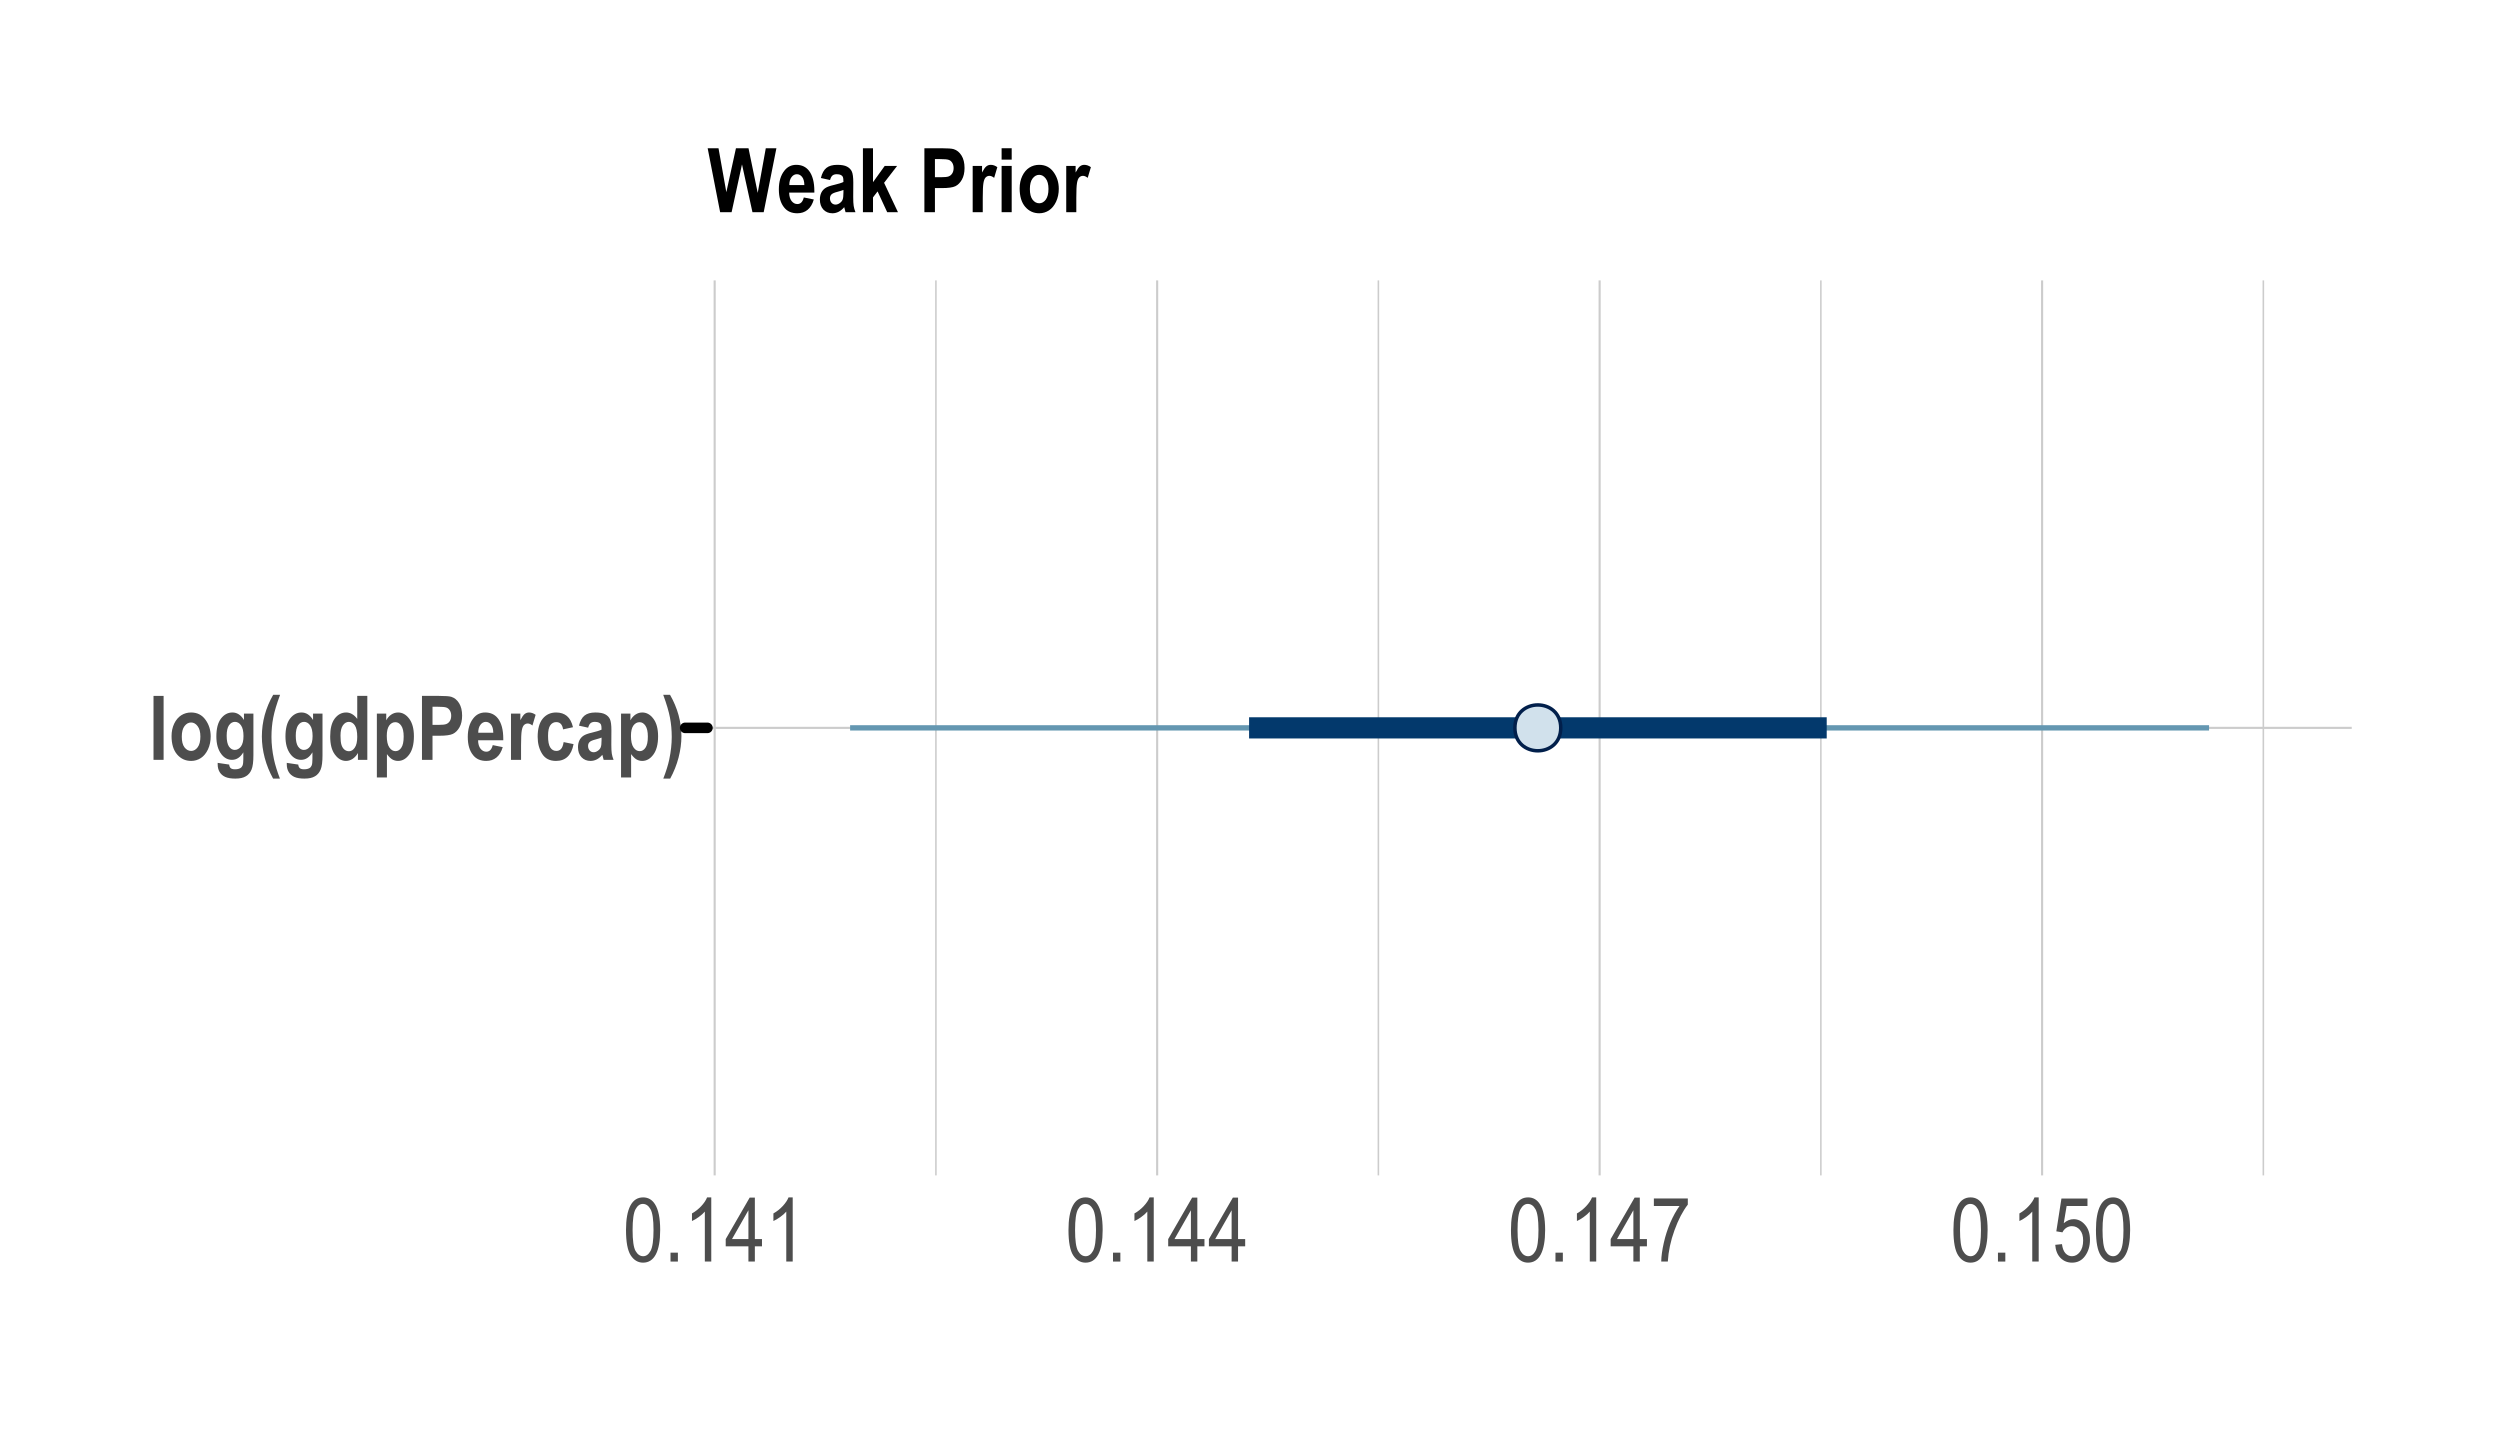
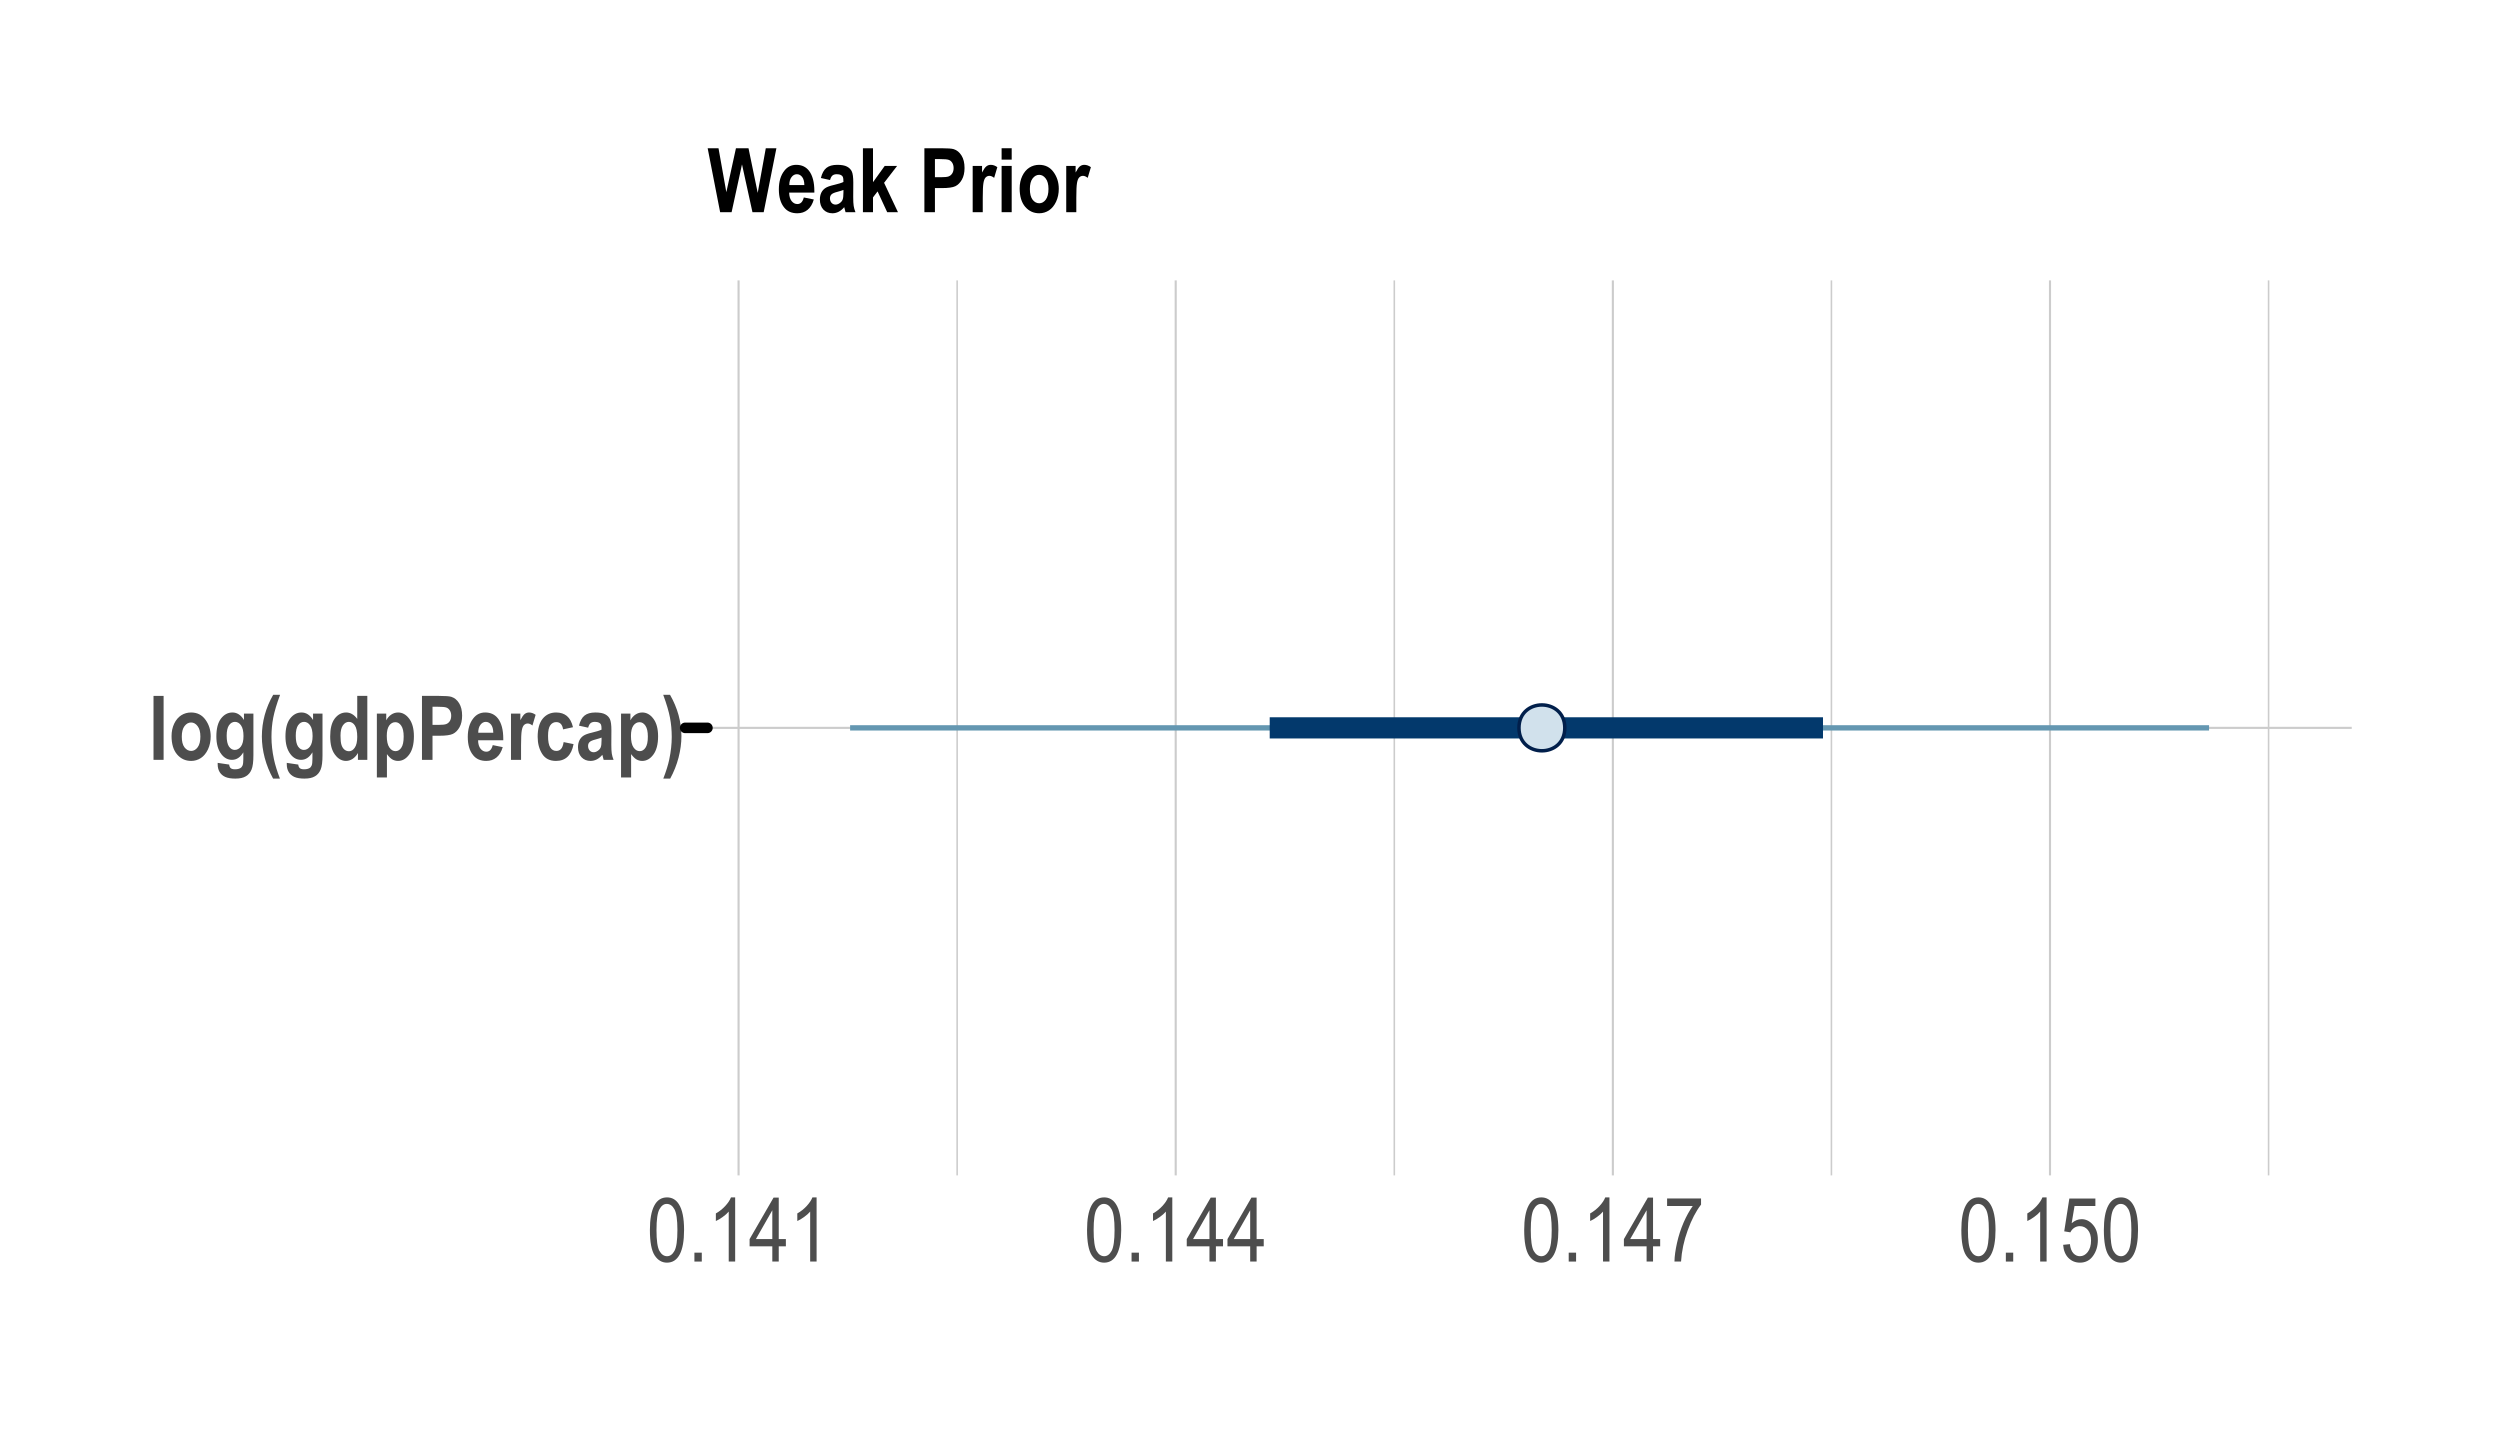
<svg xmlns="http://www.w3.org/2000/svg" xmlns:xlink="http://www.w3.org/1999/xlink" width="504pt" height="288pt" viewBox="0 0 504 288" version="1.1">
  <defs>
    <g>
      <symbol overflow="visible" id="glyph0-0">
        <path style="stroke:none;" d="M 0.391 0 L 0.391 -11.25 L 3.812 -11.25 L 3.812 0 Z M 0.797 -0.469 L 3.406 -0.469 L 3.406 -10.875 L 0.797 -10.875 Z M 0.797 -0.469 " />
      </symbol>
      <symbol overflow="visible" id="glyph0-1">
        <path style="stroke:none;" d="M 1.062 0 L 1.062 -12.891 L 3.094 -12.891 L 3.094 0 Z M 1.062 0 " />
      </symbol>
      <symbol overflow="visible" id="glyph0-2">
        <path style="stroke:none;" d="M 0.594 -4.797 C 0.594 -5.711 0.77 -6.547 1.125 -7.297 C 1.488 -8.047 1.961 -8.609 2.547 -8.984 C 3.141 -9.359 3.801 -9.547 4.531 -9.547 C 5.758 -9.547 6.723 -9.062 7.422 -8.094 C 8.129 -7.133 8.484 -6.008 8.484 -4.719 C 8.484 -3.758 8.301 -2.891 7.938 -2.109 C 7.57 -1.336 7.094 -0.754 6.5 -0.359 C 5.906 0.023 5.254 0.219 4.547 0.219 C 3.41 0.219 2.469 -0.211 1.719 -1.078 C 0.969 -1.953 0.594 -3.191 0.594 -4.797 Z M 2.656 -4.672 C 2.656 -3.723 2.836 -3.004 3.203 -2.516 C 3.578 -2.035 4.023 -1.797 4.547 -1.797 C 5.055 -1.797 5.492 -2.039 5.859 -2.531 C 6.223 -3.02 6.406 -3.738 6.406 -4.688 C 6.406 -5.613 6.219 -6.316 5.844 -6.797 C 5.477 -7.285 5.039 -7.531 4.531 -7.531 C 4.02 -7.531 3.578 -7.285 3.203 -6.797 C 2.836 -6.316 2.656 -5.609 2.656 -4.672 Z M 2.656 -4.672 " />
      </symbol>
      <symbol overflow="visible" id="glyph0-3">
        <path style="stroke:none;" d="M 0.875 0.609 L 3.188 0.953 C 3.227 1.297 3.336 1.539 3.516 1.688 C 3.691 1.832 3.973 1.906 4.359 1.906 C 4.805 1.906 5.164 1.828 5.438 1.672 C 5.633 1.566 5.785 1.391 5.891 1.141 C 5.992 0.898 6.047 0.469 6.047 -0.156 L 6.047 -1.516 C 5.742 -1.004 5.398 -0.625 5.016 -0.375 C 4.641 -0.125 4.219 0 3.75 0 C 2.906 0 2.191 -0.383 1.609 -1.156 C 0.941 -2.031 0.609 -3.219 0.609 -4.719 C 0.609 -6.312 0.922 -7.516 1.547 -8.328 C 2.18 -9.141 2.945 -9.547 3.844 -9.547 C 4.312 -9.547 4.738 -9.422 5.125 -9.172 C 5.52 -8.922 5.867 -8.539 6.172 -8.031 L 6.172 -9.328 L 8.078 -9.328 L 8.078 -0.953 C 8.078 0.391 7.953 1.359 7.703 1.953 C 7.461 2.555 7.082 3.008 6.562 3.312 C 6.051 3.625 5.344 3.781 4.438 3.781 C 3.602 3.781 2.93 3.672 2.422 3.453 C 1.922 3.234 1.535 2.898 1.266 2.453 C 1.004 2.016 0.875 1.504 0.875 0.922 Z M 2.688 -4.859 C 2.688 -3.859 2.844 -3.129 3.156 -2.672 C 3.477 -2.223 3.863 -2 4.312 -2 C 4.801 -2 5.219 -2.227 5.562 -2.688 C 5.906 -3.156 6.078 -3.859 6.078 -4.797 C 6.078 -5.773 5.91 -6.492 5.578 -6.953 C 5.254 -7.422 4.848 -7.656 4.359 -7.656 C 3.879 -7.656 3.477 -7.426 3.156 -6.969 C 2.844 -6.508 2.688 -5.805 2.688 -4.859 Z M 2.688 -4.859 " />
      </symbol>
      <symbol overflow="visible" id="glyph0-4">
        <path style="stroke:none;" d="M 4.406 3.781 L 3.031 3.781 C 2.301 2.469 1.738 1.078 1.344 -0.391 C 0.957 -1.867 0.766 -3.301 0.766 -4.688 C 0.766 -6.176 0.957 -7.629 1.344 -9.047 C 1.738 -10.473 2.305 -11.828 3.047 -13.109 L 4.438 -13.109 C 3.758 -11.273 3.301 -9.742 3.062 -8.516 C 2.82 -7.285 2.703 -5.984 2.703 -4.609 C 2.703 -3.191 2.867 -1.691 3.203 -0.109 C 3.441 1.004 3.844 2.301 4.406 3.781 Z M 4.406 3.781 " />
      </symbol>
      <symbol overflow="visible" id="glyph0-5">
        <path style="stroke:none;" d="M 8.094 0 L 6.203 0 L 6.203 -1.375 C 5.891 -0.844 5.52 -0.441 5.094 -0.172 C 4.676 0.086 4.242 0.219 3.797 0.219 C 2.941 0.219 2.195 -0.207 1.562 -1.062 C 0.926 -1.914 0.609 -3.133 0.609 -4.719 C 0.609 -6.312 0.914 -7.516 1.531 -8.328 C 2.156 -9.141 2.922 -9.547 3.828 -9.547 C 4.254 -9.547 4.656 -9.438 5.031 -9.219 C 5.406 -9 5.75 -8.676 6.062 -8.25 L 6.062 -12.891 L 8.094 -12.891 Z M 2.688 -4.875 C 2.688 -4.031 2.754 -3.398 2.891 -2.984 C 3.035 -2.566 3.238 -2.254 3.5 -2.047 C 3.77 -1.836 4.07 -1.734 4.406 -1.734 C 4.852 -1.734 5.238 -1.973 5.562 -2.453 C 5.895 -2.941 6.062 -3.664 6.062 -4.625 C 6.062 -5.695 5.898 -6.469 5.578 -6.938 C 5.266 -7.414 4.863 -7.656 4.375 -7.656 C 3.906 -7.656 3.504 -7.422 3.172 -6.953 C 2.848 -6.492 2.688 -5.801 2.688 -4.875 Z M 2.688 -4.875 " />
      </symbol>
      <symbol overflow="visible" id="glyph0-6">
        <path style="stroke:none;" d="M 1 -9.328 L 2.891 -9.328 L 2.891 -7.969 C 3.148 -8.457 3.488 -8.844 3.906 -9.125 C 4.332 -9.406 4.789 -9.547 5.281 -9.547 C 6.145 -9.547 6.891 -9.129 7.516 -8.297 C 8.148 -7.461 8.469 -6.281 8.469 -4.75 C 8.469 -3.145 8.148 -1.914 7.516 -1.062 C 6.891 -0.207 6.141 0.219 5.266 0.219 C 4.859 0.219 4.477 0.117 4.125 -0.078 C 3.781 -0.273 3.414 -0.633 3.031 -1.156 L 3.031 3.547 L 1 3.547 Z M 3 -4.828 C 3 -3.773 3.172 -3 3.516 -2.5 C 3.859 -2 4.273 -1.75 4.766 -1.75 C 5.223 -1.75 5.609 -1.977 5.922 -2.438 C 6.242 -2.895 6.406 -3.645 6.406 -4.688 C 6.406 -5.676 6.242 -6.406 5.922 -6.875 C 5.598 -7.352 5.203 -7.594 4.734 -7.594 C 4.234 -7.594 3.816 -7.363 3.484 -6.906 C 3.16 -6.445 3 -5.754 3 -4.828 Z M 3 -4.828 " />
      </symbol>
      <symbol overflow="visible" id="glyph0-7">
        <path style="stroke:none;" d="M 1.078 0 L 1.078 -12.891 L 4.5 -12.891 C 5.781 -12.891 6.613 -12.828 7 -12.703 C 7.633 -12.504 8.156 -12.078 8.562 -11.422 C 8.969 -10.773 9.172 -9.938 9.172 -8.906 C 9.172 -7.977 8.992 -7.195 8.641 -6.562 C 8.285 -5.938 7.844 -5.492 7.312 -5.234 C 6.789 -4.984 5.883 -4.859 4.594 -4.859 L 3.203 -4.859 L 3.203 0 Z M 3.203 -10.703 L 3.203 -7.047 L 4.375 -7.047 C 5.164 -7.047 5.703 -7.102 5.984 -7.219 C 6.273 -7.332 6.508 -7.531 6.688 -7.812 C 6.875 -8.102 6.969 -8.461 6.969 -8.891 C 6.969 -9.316 6.875 -9.676 6.688 -9.969 C 6.5 -10.258 6.266 -10.453 5.984 -10.547 C 5.711 -10.648 5.129 -10.703 4.234 -10.703 Z M 3.203 -10.703 " />
      </symbol>
      <symbol overflow="visible" id="glyph0-8">
        <path style="stroke:none;" d="M 5.5 -2.969 L 7.516 -2.562 C 7.242 -1.625 6.82 -0.926 6.25 -0.469 C 5.688 -0.008 5 0.219 4.188 0.219 C 3.051 0.219 2.176 -0.16 1.562 -0.922 C 0.832 -1.797 0.469 -3.023 0.469 -4.609 C 0.469 -6.172 0.836 -7.422 1.578 -8.359 C 2.191 -9.148 2.992 -9.547 3.984 -9.547 C 5.078 -9.547 5.938 -9.141 6.562 -8.328 C 7.27 -7.398 7.625 -6.035 7.625 -4.234 L 7.625 -3.953 L 2.547 -3.953 C 2.555 -3.211 2.723 -2.641 3.047 -2.234 C 3.367 -1.836 3.754 -1.641 4.203 -1.641 C 4.848 -1.641 5.281 -2.082 5.5 -2.969 Z M 5.609 -5.469 C 5.598 -6.195 5.445 -6.742 5.156 -7.109 C 4.863 -7.473 4.516 -7.656 4.109 -7.656 C 3.68 -7.656 3.32 -7.461 3.031 -7.078 C 2.727 -6.691 2.578 -6.156 2.578 -5.469 Z M 5.609 -5.469 " />
      </symbol>
      <symbol overflow="visible" id="glyph0-9">
        <path style="stroke:none;" d="M 3 0 L 0.969 0 L 0.969 -9.328 L 2.859 -9.328 L 2.859 -8 C 3.18 -8.625 3.469 -9.035 3.719 -9.234 C 3.977 -9.441 4.273 -9.547 4.609 -9.547 C 5.066 -9.547 5.508 -9.391 5.938 -9.078 L 5.297 -6.922 C 4.961 -7.191 4.645 -7.328 4.344 -7.328 C 4.062 -7.328 3.812 -7.223 3.594 -7.016 C 3.383 -6.805 3.234 -6.43 3.141 -5.891 C 3.047 -5.348 3 -4.348 3 -2.891 Z M 3 0 " />
      </symbol>
      <symbol overflow="visible" id="glyph0-10">
        <path style="stroke:none;" d="M 7.734 -6.578 L 5.734 -6.141 C 5.586 -7.117 5.129 -7.609 4.359 -7.609 C 3.859 -7.609 3.457 -7.395 3.156 -6.969 C 2.852 -6.551 2.703 -5.836 2.703 -4.828 C 2.703 -3.723 2.852 -2.941 3.156 -2.484 C 3.457 -2.023 3.863 -1.797 4.375 -1.797 C 4.758 -1.797 5.07 -1.926 5.312 -2.188 C 5.562 -2.445 5.738 -2.91 5.844 -3.578 L 7.844 -3.172 C 7.426 -0.91 6.242 0.219 4.297 0.219 C 3.047 0.219 2.117 -0.254 1.516 -1.203 C 0.91 -2.16 0.609 -3.305 0.609 -4.641 C 0.609 -6.242 0.945 -7.461 1.625 -8.297 C 2.312 -9.129 3.211 -9.547 4.328 -9.547 C 5.223 -9.547 5.953 -9.305 6.516 -8.828 C 7.078 -8.359 7.484 -7.609 7.734 -6.578 Z M 7.734 -6.578 " />
      </symbol>
      <symbol overflow="visible" id="glyph0-11">
        <path style="stroke:none;" d="M 2.578 -6.484 L 0.734 -6.891 C 0.961 -7.836 1.332 -8.516 1.844 -8.922 C 2.352 -9.336 3.086 -9.547 4.047 -9.547 C 4.898 -9.547 5.551 -9.426 6 -9.188 C 6.457 -8.945 6.781 -8.617 6.969 -8.203 C 7.164 -7.785 7.266 -7.035 7.266 -5.953 L 7.25 -3.062 C 7.25 -2.258 7.281 -1.66 7.344 -1.266 C 7.406 -0.867 7.523 -0.445 7.703 0 L 5.703 0 L 5.438 -1.016 C 5.094 -0.609 4.723 -0.301 4.328 -0.094 C 3.93 0.113 3.508 0.219 3.062 0.219 C 2.32 0.219 1.711 -0.031 1.234 -0.531 C 0.766 -1.039 0.531 -1.711 0.531 -2.547 C 0.531 -3.066 0.625 -3.523 0.812 -3.922 C 1.008 -4.316 1.281 -4.629 1.625 -4.859 C 1.977 -5.098 2.547 -5.305 3.328 -5.484 C 4.266 -5.703 4.914 -5.906 5.281 -6.094 C 5.281 -6.602 5.242 -6.938 5.172 -7.094 C 5.098 -7.258 4.961 -7.395 4.766 -7.5 C 4.566 -7.602 4.289 -7.656 3.938 -7.656 C 3.57 -7.656 3.285 -7.57 3.078 -7.406 C 2.867 -7.238 2.703 -6.93 2.578 -6.484 Z M 5.281 -4.484 C 5.02 -4.379 4.617 -4.254 4.078 -4.109 C 3.453 -3.953 3.039 -3.77 2.844 -3.562 C 2.656 -3.363 2.562 -3.109 2.562 -2.797 C 2.562 -2.441 2.664 -2.141 2.875 -1.891 C 3.094 -1.648 3.363 -1.531 3.688 -1.531 C 3.969 -1.531 4.25 -1.629 4.531 -1.828 C 4.812 -2.023 5.004 -2.254 5.109 -2.516 C 5.223 -2.785 5.281 -3.273 5.281 -3.984 Z M 5.281 -4.484 " />
      </symbol>
      <symbol overflow="visible" id="glyph0-12">
        <path style="stroke:none;" d="M 0.5 3.781 C 1.07 2.312 1.473 1.023 1.703 -0.078 C 2.035 -1.672 2.203 -3.18 2.203 -4.609 C 2.203 -5.984 2.082 -7.285 1.844 -8.516 C 1.613 -9.742 1.16 -11.273 0.484 -13.109 L 1.859 -13.109 C 2.617 -11.785 3.191 -10.422 3.578 -9.016 C 3.961 -7.609 4.156 -6.203 4.156 -4.797 C 4.156 -3.391 3.961 -1.941 3.578 -0.453 C 3.191 1.023 2.629 2.438 1.891 3.781 Z M 0.5 3.781 " />
      </symbol>
      <symbol overflow="visible" id="glyph0-13">
        <path style="stroke:none;" d="M 2.562 0 L 0.047 -12.891 L 2.234 -12.891 L 3.812 -4.031 L 5.75 -12.891 L 8.281 -12.891 L 10.141 -3.891 L 11.766 -12.891 L 13.906 -12.891 L 11.344 0 L 9.078 0 L 6.969 -9.641 L 4.875 0 Z M 2.562 0 " />
      </symbol>
      <symbol overflow="visible" id="glyph0-14">
        <path style="stroke:none;" d="M 1 0 L 1 -12.891 L 3.031 -12.891 L 3.031 -6.047 L 5.391 -9.328 L 7.891 -9.328 L 5.266 -5.922 L 8.062 0 L 5.891 0 L 3.953 -4.188 L 3.031 -2.984 L 3.031 0 Z M 1 0 " />
      </symbol>
      <symbol overflow="visible" id="glyph0-15">
        <path style="stroke:none;" d="" />
      </symbol>
      <symbol overflow="visible" id="glyph0-16">
        <path style="stroke:none;" d="M 1.062 -10.594 L 1.062 -12.891 L 3.094 -12.891 L 3.094 -10.594 Z M 1.062 0 L 1.062 -9.328 L 3.094 -9.328 L 3.094 0 Z M 1.062 0 " />
      </symbol>
      <symbol overflow="visible" id="glyph1-0">
        <path style="stroke:none;" d="M 0.391 0 L 0.391 -11.25 L 3.812 -11.25 L 3.812 0 Z M 0.797 -0.469 L 3.406 -0.469 L 3.406 -10.875 L 0.797 -10.875 Z M 0.797 -0.469 " />
      </symbol>
      <symbol overflow="visible" id="glyph1-1">
        <path style="stroke:none;" d="M 0.594 -6.359 C 0.594 -8.516 0.883 -10.148 1.469 -11.266 C 2.051 -12.379 2.91 -12.938 4.047 -12.938 C 5.055 -12.938 5.848 -12.484 6.422 -11.578 C 7.129 -10.492 7.484 -8.754 7.484 -6.359 C 7.484 -4.203 7.191 -2.566 6.609 -1.453 C 6.023 -0.336 5.164 0.219 4.031 0.219 C 3.02 0.219 2.191 -0.27 1.547 -1.25 C 0.91 -2.238 0.594 -3.941 0.594 -6.359 Z M 1.922 -6.359 C 1.922 -4.266 2.117 -2.859 2.516 -2.141 C 2.922 -1.43 3.438 -1.078 4.062 -1.078 C 4.656 -1.078 5.148 -1.438 5.547 -2.156 C 5.941 -2.883 6.141 -4.285 6.141 -6.359 C 6.141 -8.453 5.938 -9.852 5.531 -10.562 C 5.133 -11.27 4.617 -11.625 3.984 -11.625 C 3.398 -11.625 2.91 -11.266 2.516 -10.547 C 2.117 -9.828 1.922 -8.43 1.922 -6.359 Z M 1.922 -6.359 " />
      </symbol>
      <symbol overflow="visible" id="glyph1-2">
        <path style="stroke:none;" d="M 1.359 0 L 1.359 -1.797 L 2.844 -1.797 L 2.844 0 Z M 1.359 0 " />
      </symbol>
      <symbol overflow="visible" id="glyph1-3">
        <path style="stroke:none;" d="M 5.469 0 L 4.172 0 L 4.172 -10.078 C 3.879 -9.723 3.477 -9.363 2.969 -9 C 2.469 -8.633 2.004 -8.359 1.578 -8.172 L 1.578 -9.703 C 2.297 -10.109 2.926 -10.609 3.469 -11.203 C 4.02 -11.797 4.406 -12.375 4.625 -12.938 L 5.469 -12.938 Z M 5.469 0 " />
      </symbol>
      <symbol overflow="visible" id="glyph1-4">
        <path style="stroke:none;" d="M 4.75 0 L 4.75 -3.078 L 0.172 -3.078 L 0.172 -4.531 L 5 -12.891 L 6.047 -12.891 L 6.047 -4.531 L 7.484 -4.531 L 7.484 -3.078 L 6.047 -3.078 L 6.047 0 Z M 4.75 -4.531 L 4.75 -10.344 L 1.438 -4.531 Z M 4.75 -4.531 " />
      </symbol>
      <symbol overflow="visible" id="glyph1-5">
        <path style="stroke:none;" d="M 0.672 -11.203 L 0.672 -12.719 L 7.516 -12.719 L 7.516 -11.484 C 6.492 -10.16 5.598 -8.438 4.828 -6.312 C 4.055 -4.188 3.609 -2.082 3.484 0 L 2.156 0 C 2.176 -1.082 2.348 -2.336 2.672 -3.766 C 2.992 -5.203 3.438 -6.57 4 -7.875 C 4.57 -9.176 5.188 -10.285 5.844 -11.203 Z M 0.672 -11.203 " />
      </symbol>
      <symbol overflow="visible" id="glyph1-6">
        <path style="stroke:none;" d="M 0.594 -3.375 L 1.953 -3.516 C 2.055 -2.691 2.289 -2.078 2.656 -1.672 C 3.031 -1.273 3.469 -1.078 3.969 -1.078 C 4.582 -1.078 5.109 -1.359 5.547 -1.922 C 5.992 -2.492 6.219 -3.27 6.219 -4.25 C 6.219 -5.164 6.004 -5.875 5.578 -6.375 C 5.148 -6.883 4.609 -7.141 3.953 -7.141 C 3.555 -7.141 3.188 -7.031 2.844 -6.812 C 2.508 -6.594 2.242 -6.285 2.047 -5.891 L 0.812 -6.094 L 1.844 -12.703 L 7.094 -12.703 L 7.094 -11.203 L 2.891 -11.203 L 2.312 -7.734 C 2.938 -8.273 3.602 -8.547 4.312 -8.547 C 5.195 -8.547 5.961 -8.164 6.609 -7.406 C 7.266 -6.656 7.594 -5.645 7.594 -4.375 C 7.594 -3.113 7.266 -2.031 6.609 -1.125 C 5.961 -0.227 5.086 0.219 3.984 0.219 C 3.066 0.219 2.289 -0.098 1.656 -0.734 C 1.031 -1.367 0.676 -2.25 0.594 -3.375 Z M 0.594 -3.375 " />
      </symbol>
    </g>
    <clipPath id="clip1">
-       <path d="M 188 56.523 L 189 56.523 L 189 236.957 L 188 236.957 Z M 188 56.523 " />
+       <path d="M 192 56.523 L 194 56.523 L 194 236.957 L 192 236.957 Z M 192 56.523 " />
    </clipPath>
    <clipPath id="clip2">
-       <path d="M 277 56.523 L 279 56.523 L 279 236.957 L 277 236.957 Z M 277 56.523 " />
+       <path d="M 280 56.523 L 282 56.523 L 282 236.957 L 280 236.957 Z M 280 56.523 " />
    </clipPath>
    <clipPath id="clip3">
-       <path d="M 366 56.523 L 368 56.523 L 368 236.957 L 366 236.957 Z M 366 56.523 " />
+       <path d="M 369 56.523 L 370 56.523 L 370 236.957 L 369 236.957 Z M 369 56.523 " />
    </clipPath>
    <clipPath id="clip4">
-       <path d="M 456 56.523 L 457 56.523 L 457 236.957 L 456 236.957 Z M 456 56.523 " />
+       <path d="M 457 56.523 L 458 56.523 L 458 236.957 L 457 236.957 Z M 457 56.523 " />
    </clipPath>
    <clipPath id="clip5">
      <path d="M 142.617 146 L 474.113 146 L 474.113 147 L 142.617 147 Z M 142.617 146 " />
    </clipPath>
    <clipPath id="clip6">
-       <path d="M 143 56.523 L 145 56.523 L 145 236.957 L 143 236.957 Z M 143 56.523 " />
+       <path d="M 148 56.523 L 150 56.523 L 150 236.957 L 148 236.957 Z M 148 56.523 " />
    </clipPath>
    <clipPath id="clip7">
-       <path d="M 233 56.523 L 234 56.523 L 234 236.957 L 233 236.957 Z M 233 56.523 " />
+       <path d="M 236 56.523 L 238 56.523 L 238 236.957 L 236 236.957 Z M 236 56.523 " />
    </clipPath>
    <clipPath id="clip8">
-       <path d="M 322 56.523 L 323 56.523 L 323 236.957 L 322 236.957 Z M 322 56.523 " />
+       <path d="M 324 56.523 L 326 56.523 L 326 236.957 L 324 236.957 Z M 324 56.523 " />
    </clipPath>
    <clipPath id="clip9">
-       <path d="M 411 56.523 L 412 56.523 L 412 236.957 L 411 236.957 Z M 411 56.523 " />
+       <path d="M 413 56.523 L 414 56.523 L 414 236.957 L 413 236.957 Z M 413 56.523 " />
    </clipPath>
  </defs>
  <g id="surface99">
    <rect x="0" y="0" width="504" height="288" style="fill:rgb(100%,100%,100%);fill-opacity:1;stroke:none;" />
    <g clip-path="url(#clip1)" clip-rule="nonzero">
-       <path style="fill:none;stroke-width:0.32;stroke-linecap:butt;stroke-linejoin:round;stroke:rgb(80%,80%,80%);stroke-opacity:1;stroke-miterlimit:10;" d="M 188.68 236.957 L 188.68 56.523 " />
+       <path style="fill:none;stroke-width:0.32;stroke-linecap:butt;stroke-linejoin:round;stroke:rgb(80%,80%,80%);stroke-opacity:1;stroke-miterlimit:10;" d="M 192.961 236.957 L 192.961 56.523 " />
    </g>
    <g clip-path="url(#clip2)" clip-rule="nonzero">
-       <path style="fill:none;stroke-width:0.32;stroke-linecap:butt;stroke-linejoin:round;stroke:rgb(80%,80%,80%);stroke-opacity:1;stroke-miterlimit:10;" d="M 277.883 236.957 L 277.883 56.523 " />
+       <path style="fill:none;stroke-width:0.32;stroke-linecap:butt;stroke-linejoin:round;stroke:rgb(80%,80%,80%);stroke-opacity:1;stroke-miterlimit:10;" d="M 281.09 236.957 L 281.09 56.523 " />
    </g>
    <g clip-path="url(#clip3)" clip-rule="nonzero">
-       <path style="fill:none;stroke-width:0.32;stroke-linecap:butt;stroke-linejoin:round;stroke:rgb(80%,80%,80%);stroke-opacity:1;stroke-miterlimit:10;" d="M 367.086 236.957 L 367.086 56.523 " />
+       <path style="fill:none;stroke-width:0.32;stroke-linecap:butt;stroke-linejoin:round;stroke:rgb(80%,80%,80%);stroke-opacity:1;stroke-miterlimit:10;" d="M 369.215 236.957 L 369.215 56.523 " />
    </g>
    <g clip-path="url(#clip4)" clip-rule="nonzero">
-       <path style="fill:none;stroke-width:0.32;stroke-linecap:butt;stroke-linejoin:round;stroke:rgb(80%,80%,80%);stroke-opacity:1;stroke-miterlimit:10;" d="M 456.289 236.957 L 456.289 56.523 " />
+       <path style="fill:none;stroke-width:0.32;stroke-linecap:butt;stroke-linejoin:round;stroke:rgb(80%,80%,80%);stroke-opacity:1;stroke-miterlimit:10;" d="M 457.344 236.957 L 457.344 56.523 " />
    </g>
    <g clip-path="url(#clip5)" clip-rule="nonzero">
      <path style="fill:none;stroke-width:0.427;stroke-linecap:butt;stroke-linejoin:round;stroke:rgb(80%,80%,80%);stroke-opacity:1;stroke-miterlimit:10;" d="M 142.617 146.738 L 474.113 146.738 " />
    </g>
    <g clip-path="url(#clip6)" clip-rule="nonzero">
-       <path style="fill:none;stroke-width:0.427;stroke-linecap:butt;stroke-linejoin:round;stroke:rgb(80%,80%,80%);stroke-opacity:1;stroke-miterlimit:10;" d="M 144.078 236.957 L 144.078 56.523 " />
+       <path style="fill:none;stroke-width:0.427;stroke-linecap:butt;stroke-linejoin:round;stroke:rgb(80%,80%,80%);stroke-opacity:1;stroke-miterlimit:10;" d="M 148.895 236.957 L 148.895 56.523 " />
    </g>
    <g clip-path="url(#clip7)" clip-rule="nonzero">
-       <path style="fill:none;stroke-width:0.427;stroke-linecap:butt;stroke-linejoin:round;stroke:rgb(80%,80%,80%);stroke-opacity:1;stroke-miterlimit:10;" d="M 233.281 236.957 L 233.281 56.523 " />
+       <path style="fill:none;stroke-width:0.427;stroke-linecap:butt;stroke-linejoin:round;stroke:rgb(80%,80%,80%);stroke-opacity:1;stroke-miterlimit:10;" d="M 237.023 236.957 L 237.023 56.523 " />
    </g>
    <g clip-path="url(#clip8)" clip-rule="nonzero">
-       <path style="fill:none;stroke-width:0.427;stroke-linecap:butt;stroke-linejoin:round;stroke:rgb(80%,80%,80%);stroke-opacity:1;stroke-miterlimit:10;" d="M 322.484 236.957 L 322.484 56.523 " />
+       <path style="fill:none;stroke-width:0.427;stroke-linecap:butt;stroke-linejoin:round;stroke:rgb(80%,80%,80%);stroke-opacity:1;stroke-miterlimit:10;" d="M 325.152 236.957 L 325.152 56.523 " />
    </g>
    <g clip-path="url(#clip9)" clip-rule="nonzero">
-       <path style="fill:none;stroke-width:0.427;stroke-linecap:butt;stroke-linejoin:round;stroke:rgb(80%,80%,80%);stroke-opacity:1;stroke-miterlimit:10;" d="M 411.688 236.957 L 411.688 56.523 " />
+       <path style="fill:none;stroke-width:0.427;stroke-linecap:butt;stroke-linejoin:round;stroke:rgb(80%,80%,80%);stroke-opacity:1;stroke-miterlimit:10;" d="M 413.281 236.957 L 413.281 56.523 " />
    </g>
    <path style="fill:none;stroke-width:1.067;stroke-linecap:butt;stroke-linejoin:round;stroke:rgb(39.216%,59.216%,69.412%);stroke-opacity:1;stroke-miterlimit:10;" d="M 171.383 146.738 L 445.348 146.738 " />
-     <path style="fill:none;stroke-width:4.268;stroke-linecap:butt;stroke-linejoin:round;stroke:rgb(1.176%,22.353%,42.353%);stroke-opacity:1;stroke-miterlimit:10;" d="M 251.816 146.738 L 368.266 146.738 " />
-     <path style="fill-rule:nonzero;fill:rgb(81.961%,88.235%,92.549%);fill-opacity:1;stroke-width:0.709;stroke-linecap:round;stroke-linejoin:round;stroke:rgb(0.392%,12.157%,29.412%);stroke-opacity:1;stroke-miterlimit:10;" d="M 314.648 146.738 C 314.648 152.902 305.402 152.902 305.402 146.738 C 305.402 140.578 314.648 140.578 314.648 146.738 " />
+     <path style="fill:none;stroke-width:4.268;stroke-linecap:butt;stroke-linejoin:round;stroke:rgb(1.176%,22.353%,42.353%);stroke-opacity:1;stroke-miterlimit:10;" d="M 255.973 146.738 L 367.516 146.738 " />
+     <path style="fill-rule:nonzero;fill:rgb(81.961%,88.235%,92.549%);fill-opacity:1;stroke-width:0.709;stroke-linecap:round;stroke-linejoin:round;stroke:rgb(0.392%,12.157%,29.412%);stroke-opacity:1;stroke-miterlimit:10;" d="M 315.465 146.738 C 315.465 152.902 306.223 152.902 306.223 146.738 C 306.223 140.578 315.465 140.578 315.465 146.738 " />
    <g style="fill:rgb(30.196%,30.196%,30.196%);fill-opacity:1;">
      <use xlink:href="#glyph0-1" x="29.887" y="153.184" />
      <use xlink:href="#glyph0-2" x="33.991" y="153.184" />
      <use xlink:href="#glyph0-3" x="43.009" y="153.184" />
      <use xlink:href="#glyph0-4" x="52.026" y="153.184" />
      <use xlink:href="#glyph0-3" x="56.939" y="153.184" />
      <use xlink:href="#glyph0-5" x="65.957" y="153.184" />
      <use xlink:href="#glyph0-6" x="74.975" y="153.184" />
      <use xlink:href="#glyph0-7" x="83.992" y="153.184" />
      <use xlink:href="#glyph0-8" x="93.836" y="153.184" />
      <use xlink:href="#glyph0-9" x="102.045" y="153.184" />
      <use xlink:href="#glyph0-10" x="107.784" y="153.184" />
      <use xlink:href="#glyph0-11" x="115.993" y="153.184" />
      <use xlink:href="#glyph0-6" x="124.202" y="153.184" />
      <use xlink:href="#glyph0-12" x="133.22" y="153.184" />
    </g>
    <path style="fill:none;stroke-width:2.134;stroke-linecap:round;stroke-linejoin:round;stroke:rgb(0%,0%,0%);stroke-opacity:1;stroke-miterlimit:10;" d="M 138.133 146.738 L 142.617 146.738 " />
    <g style="fill:rgb(30.196%,30.196%,30.196%);fill-opacity:1;">
-       <use xlink:href="#glyph1-1" x="125.609" y="254.332" />
-       <use xlink:href="#glyph1-2" x="133.818" y="254.332" />
-       <use xlink:href="#glyph1-3" x="137.923" y="254.332" />
-       <use xlink:href="#glyph1-4" x="146.132" y="254.332" />
-       <use xlink:href="#glyph1-3" x="154.341" y="254.332" />
+       <use xlink:href="#glyph1-1" x="130.426" y="254.332" />
+       <use xlink:href="#glyph1-2" x="138.635" y="254.332" />
+       <use xlink:href="#glyph1-3" x="142.739" y="254.332" />
+       <use xlink:href="#glyph1-4" x="150.948" y="254.332" />
+       <use xlink:href="#glyph1-3" x="159.157" y="254.332" />
    </g>
    <g style="fill:rgb(30.196%,30.196%,30.196%);fill-opacity:1;">
-       <use xlink:href="#glyph1-1" x="214.812" y="254.332" />
-       <use xlink:href="#glyph1-2" x="223.021" y="254.332" />
-       <use xlink:href="#glyph1-3" x="227.126" y="254.332" />
-       <use xlink:href="#glyph1-4" x="235.335" y="254.332" />
-       <use xlink:href="#glyph1-4" x="243.544" y="254.332" />
+       <use xlink:href="#glyph1-1" x="218.555" y="254.332" />
+       <use xlink:href="#glyph1-2" x="226.764" y="254.332" />
+       <use xlink:href="#glyph1-3" x="230.868" y="254.332" />
+       <use xlink:href="#glyph1-4" x="239.077" y="254.332" />
+       <use xlink:href="#glyph1-4" x="247.286" y="254.332" />
    </g>
    <g style="fill:rgb(30.196%,30.196%,30.196%);fill-opacity:1;">
-       <use xlink:href="#glyph1-1" x="304.016" y="254.332" />
-       <use xlink:href="#glyph1-2" x="312.225" y="254.332" />
-       <use xlink:href="#glyph1-3" x="316.329" y="254.332" />
-       <use xlink:href="#glyph1-4" x="324.538" y="254.332" />
-       <use xlink:href="#glyph1-5" x="332.747" y="254.332" />
+       <use xlink:href="#glyph1-1" x="306.684" y="254.332" />
+       <use xlink:href="#glyph1-2" x="314.893" y="254.332" />
+       <use xlink:href="#glyph1-3" x="318.997" y="254.332" />
+       <use xlink:href="#glyph1-4" x="327.206" y="254.332" />
+       <use xlink:href="#glyph1-5" x="335.415" y="254.332" />
    </g>
    <g style="fill:rgb(30.196%,30.196%,30.196%);fill-opacity:1;">
-       <use xlink:href="#glyph1-1" x="393.219" y="254.332" />
-       <use xlink:href="#glyph1-2" x="401.428" y="254.332" />
-       <use xlink:href="#glyph1-3" x="405.532" y="254.332" />
-       <use xlink:href="#glyph1-6" x="413.741" y="254.332" />
-       <use xlink:href="#glyph1-1" x="421.95" y="254.332" />
+       <use xlink:href="#glyph1-1" x="394.812" y="254.332" />
+       <use xlink:href="#glyph1-2" x="403.021" y="254.332" />
+       <use xlink:href="#glyph1-3" x="407.126" y="254.332" />
+       <use xlink:href="#glyph1-6" x="415.335" y="254.332" />
+       <use xlink:href="#glyph1-1" x="423.544" y="254.332" />
    </g>
    <g style="fill:rgb(0%,0%,0%);fill-opacity:1;">
      <use xlink:href="#glyph0-13" x="142.617" y="42.777" />
      <use xlink:href="#glyph0-8" x="156.548" y="42.777" />
      <use xlink:href="#glyph0-11" x="164.757" y="42.777" />
      <use xlink:href="#glyph0-14" x="172.966" y="42.777" />
      <use xlink:href="#glyph0-15" x="181.175" y="42.777" />
      <use xlink:href="#glyph0-7" x="185.279" y="42.777" />
      <use xlink:href="#glyph0-9" x="195.123" y="42.777" />
      <use xlink:href="#glyph0-16" x="200.862" y="42.777" />
      <use xlink:href="#glyph0-2" x="204.967" y="42.777" />
      <use xlink:href="#glyph0-9" x="213.984" y="42.777" />
    </g>
  </g>
</svg>
